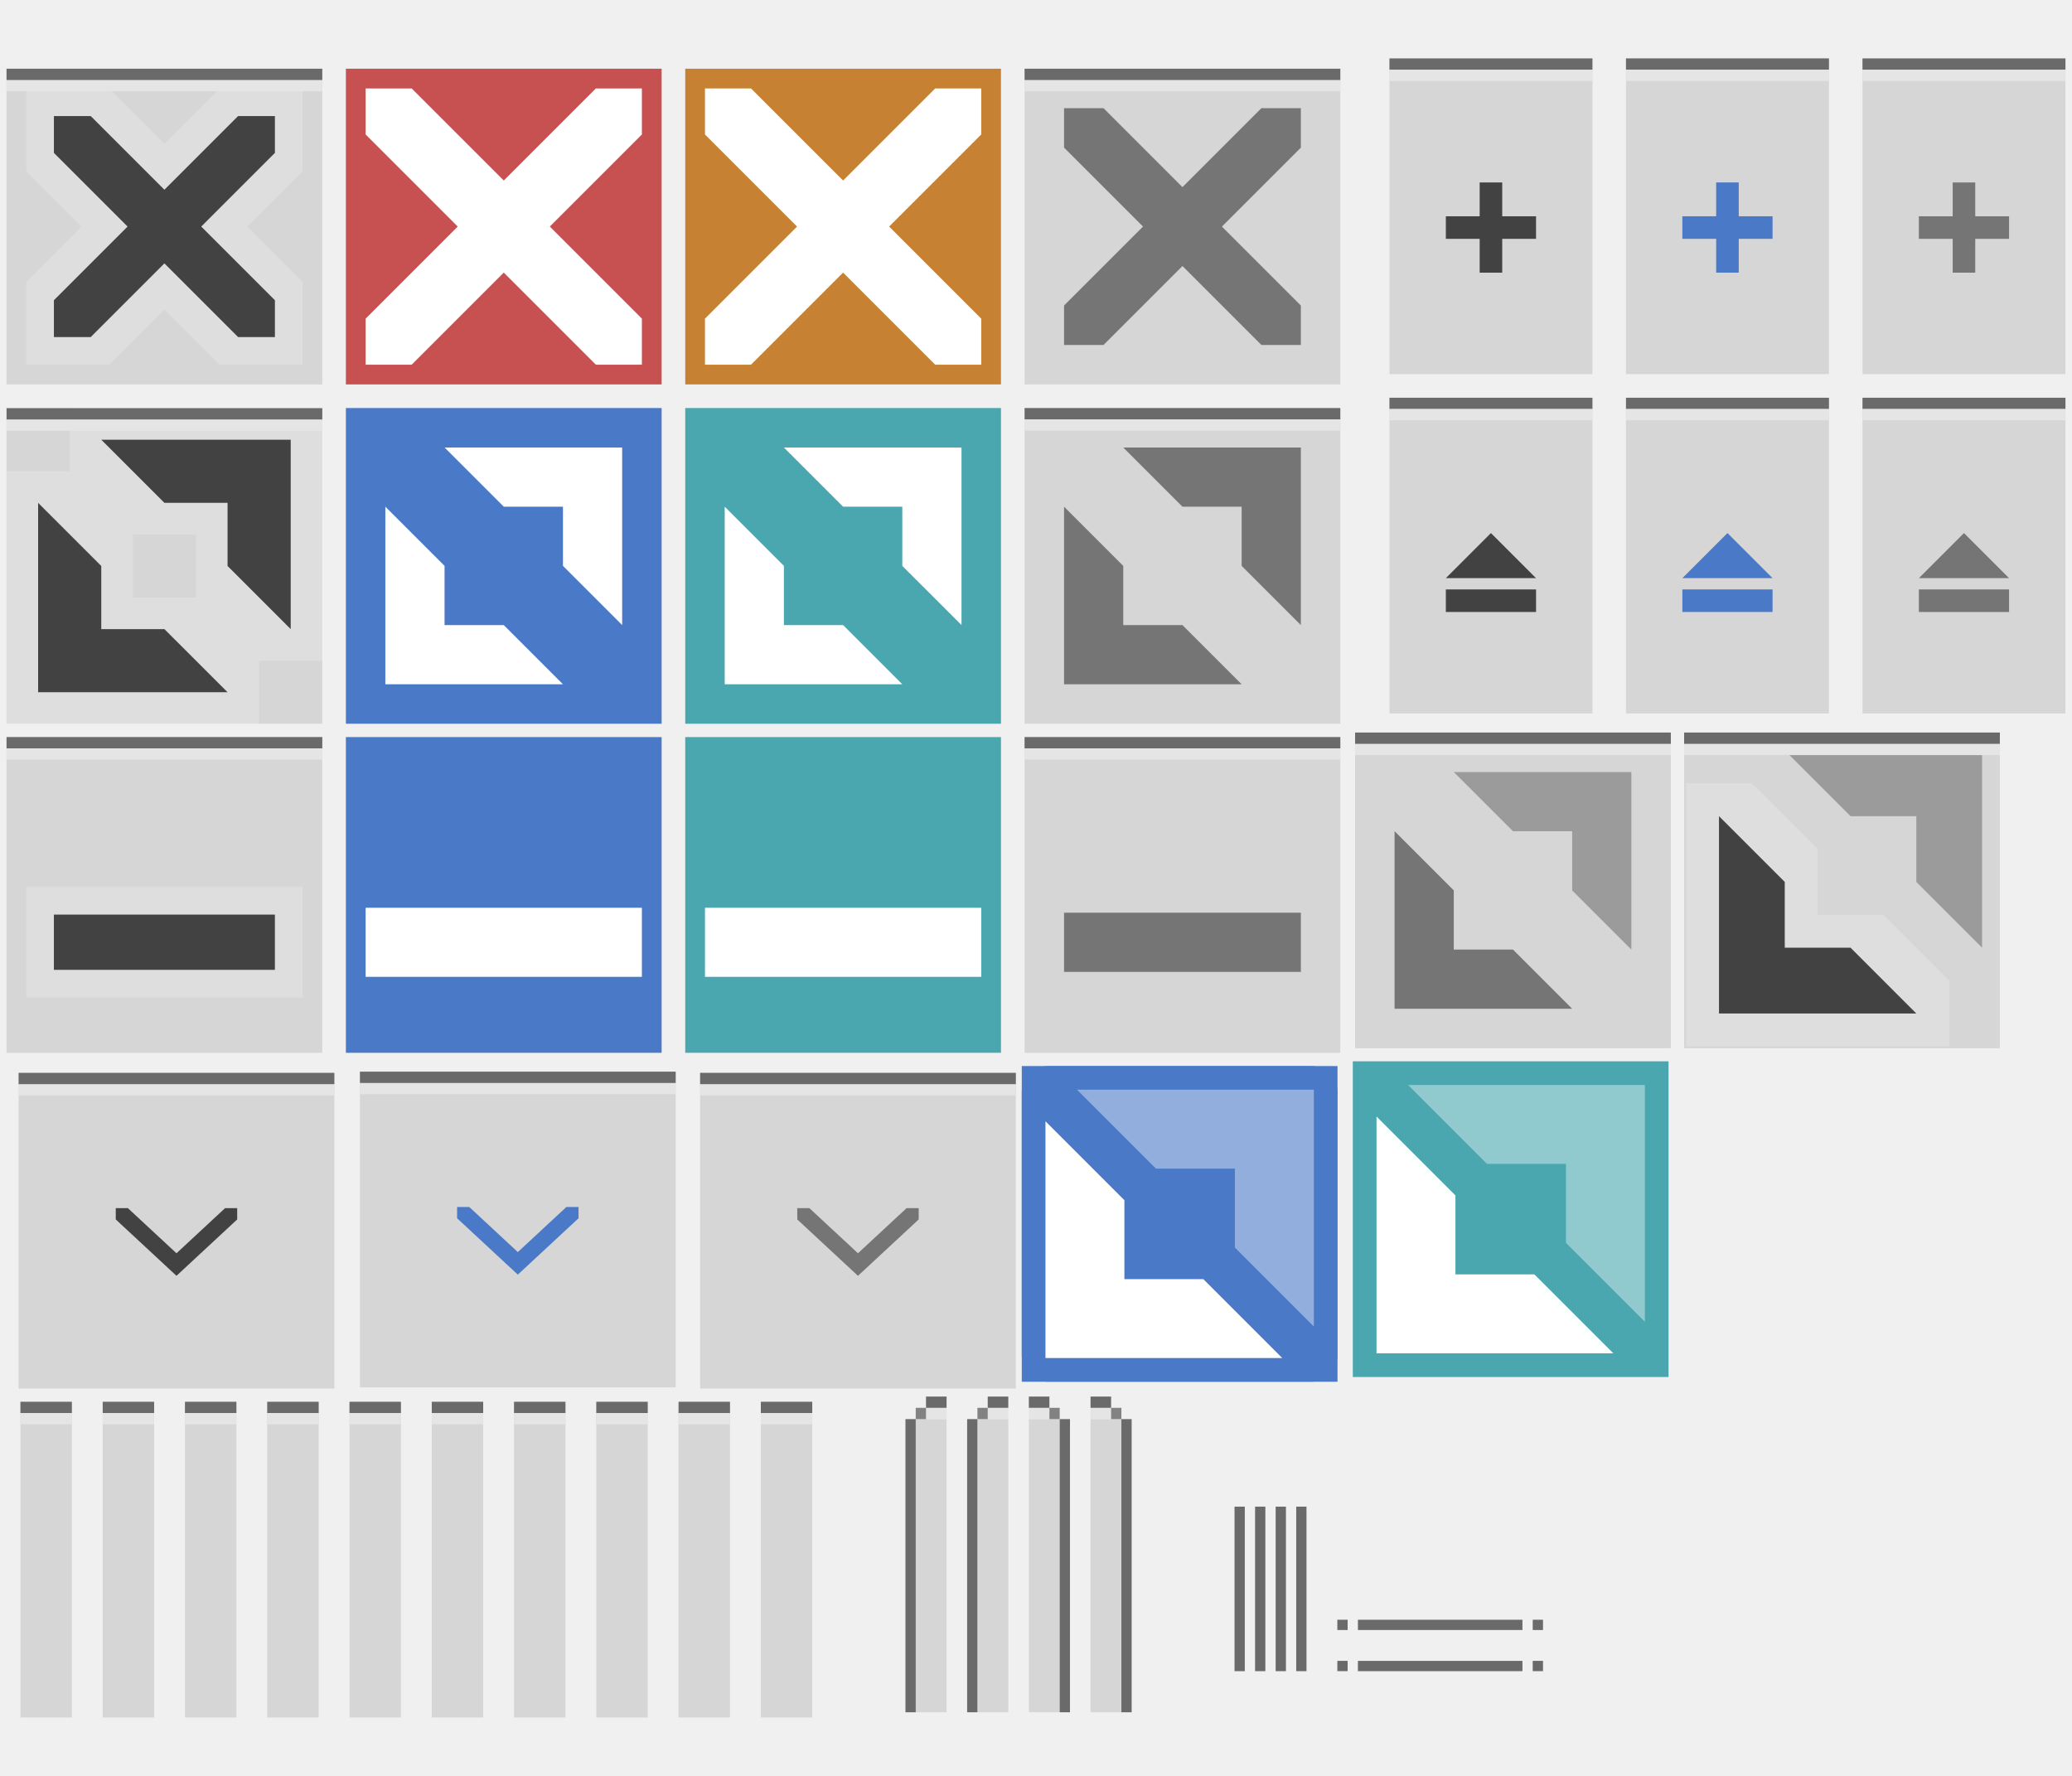
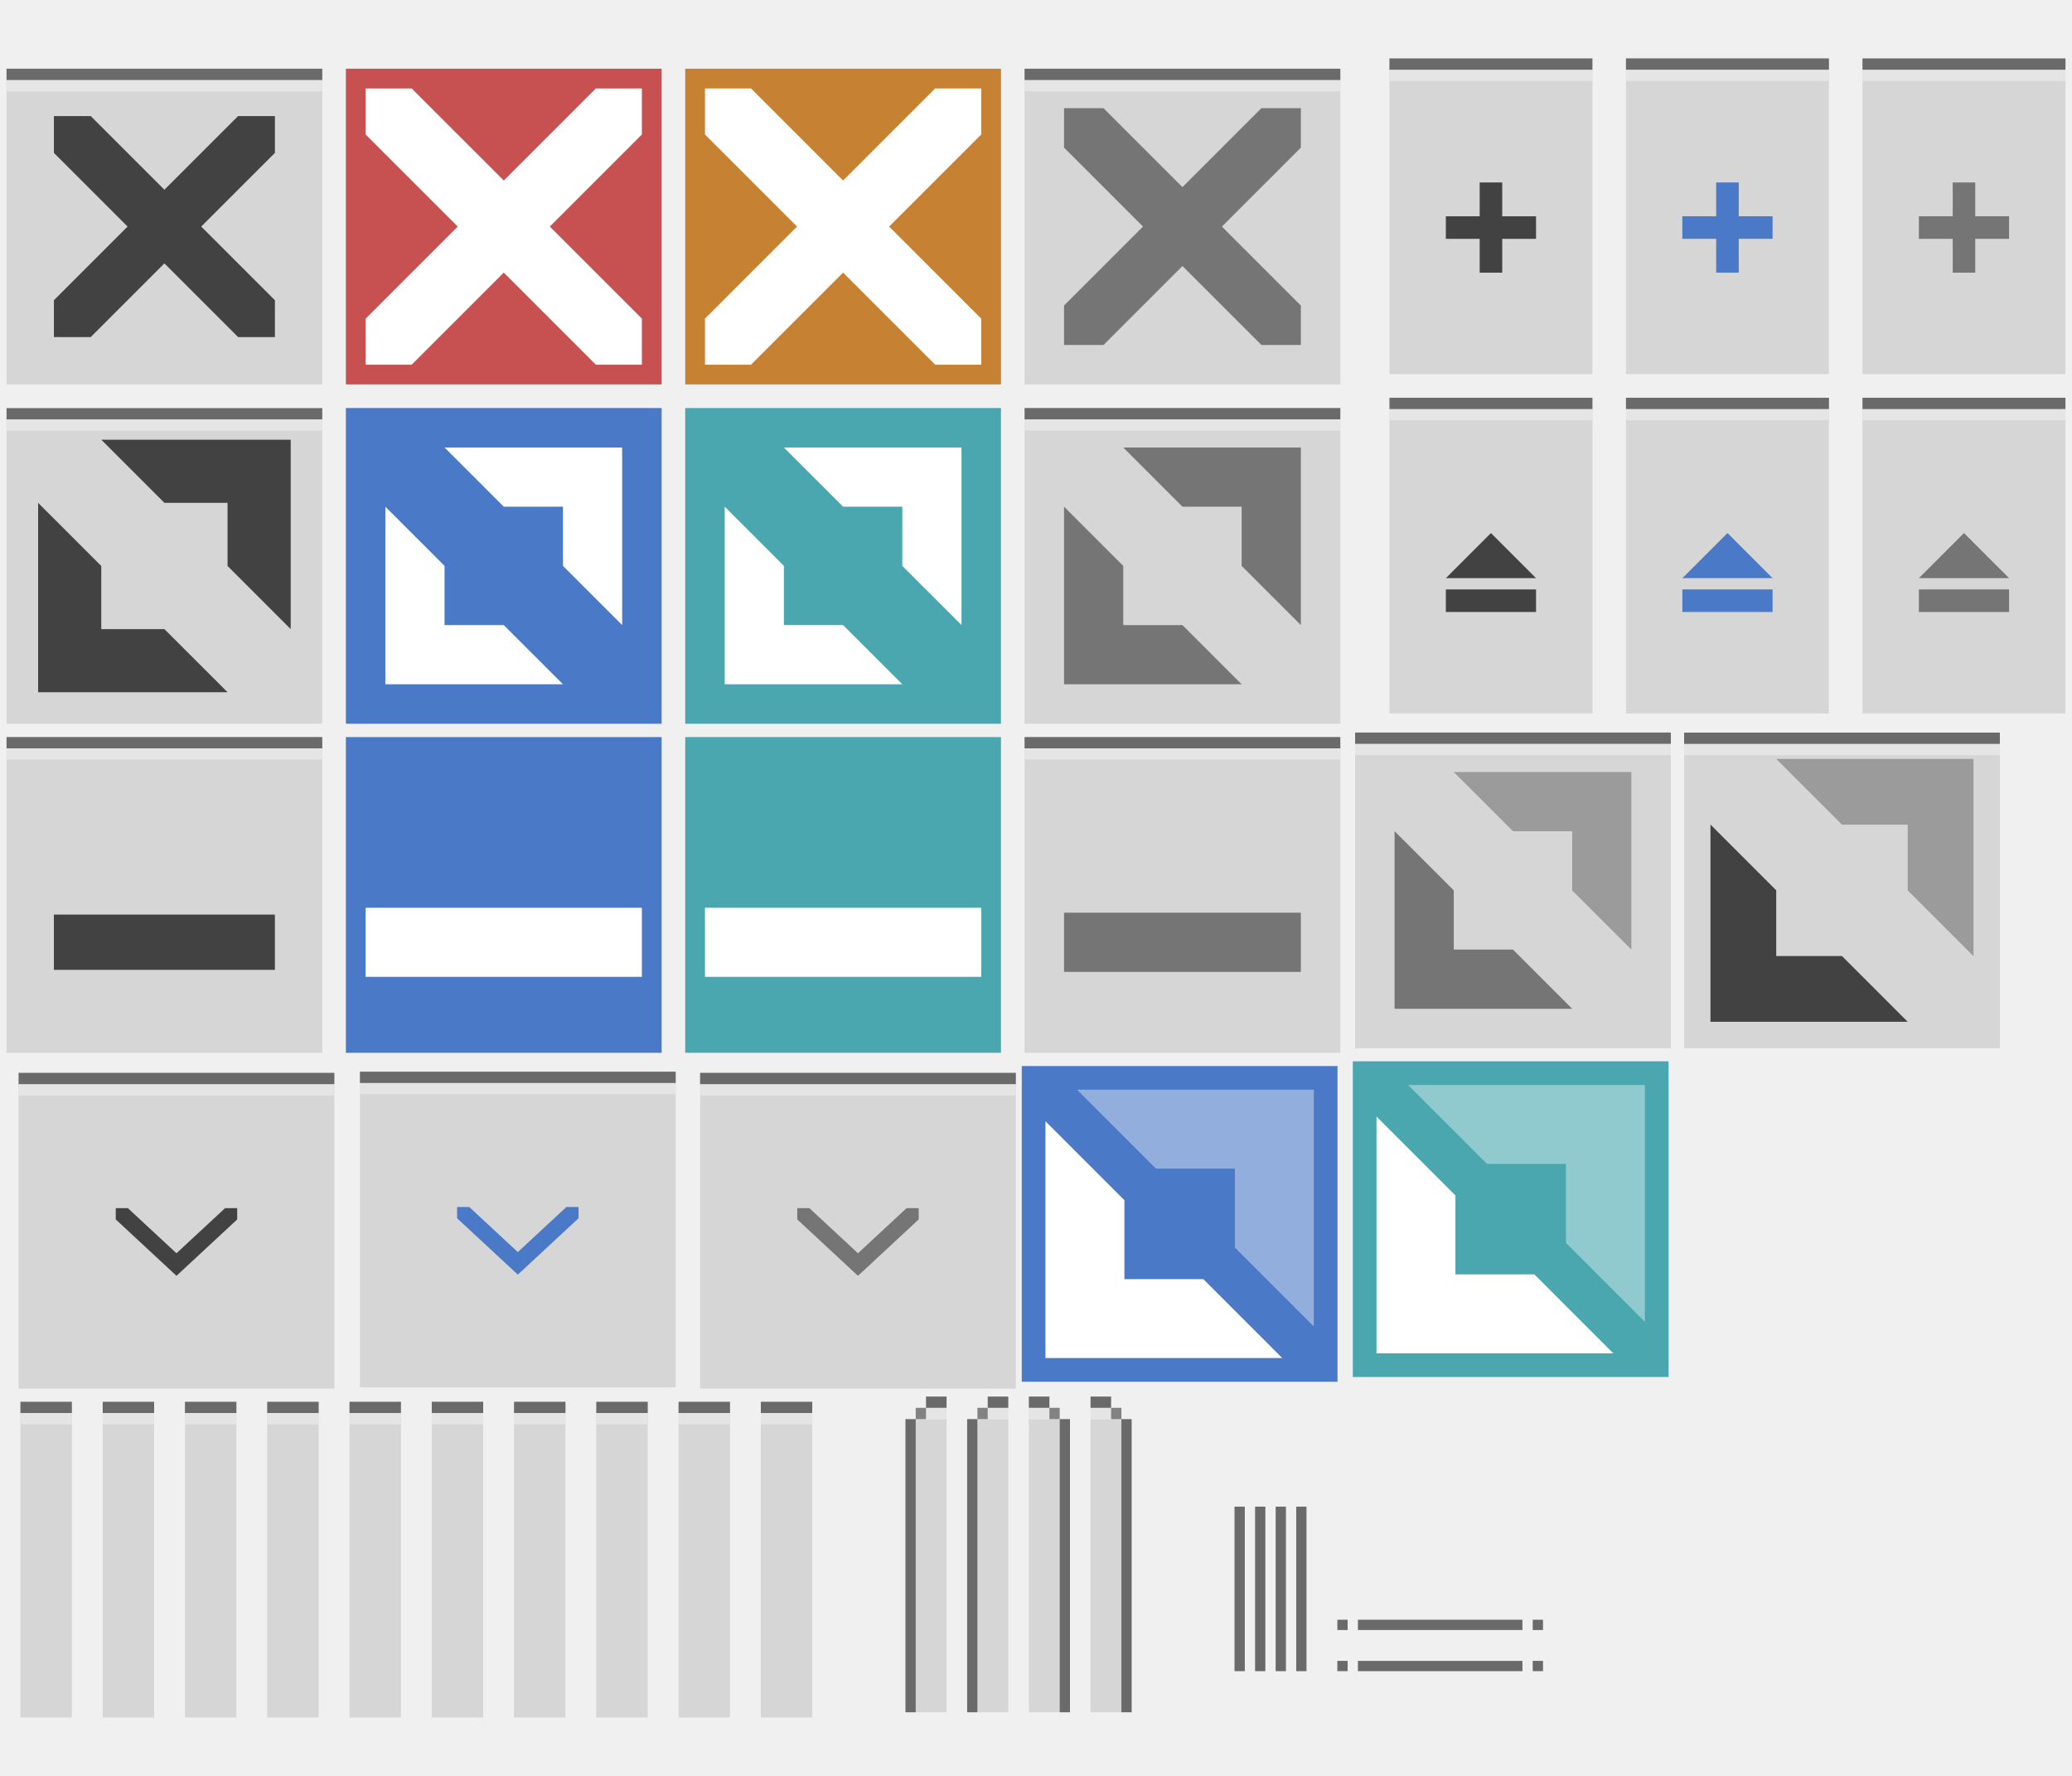
<svg xmlns="http://www.w3.org/2000/svg" id="svg2" version="1.1" viewBox="0 0 210 180">
  <rect fill="#6a6a6a" height="16.676" id="right-active" stroke-linejoin="round" stroke-width="1.042" transform="scale(-1,1)" width="1.042" x="-130.331" y="152.71" />
  <rect fill="#6a6a6a" height="16.676" id="right-inactive" stroke-linejoin="round" stroke-width="1.042" transform="scale(-1,1)" width="1.042" x="-132.415" y="152.71" />
  <rect fill="#6a6a6a" height="16.676" id="bottom-inactive" stroke-linejoin="round" stroke-width="0.602" transform="matrix(0,-1,-1,0,0,0)" width="1.042" x="-169.386" y="-154.302" />
  <rect fill="#6a6a6a" height="16.676" id="left-active" stroke-linejoin="round" stroke-width="1.042" transform="scale(-1,1)" width="1.042" x="-126.162" y="152.71" />
  <rect fill="#6a6a6a" height="16.676" id="left-inactive" stroke-linejoin="round" stroke-width="1.042" transform="scale(-1,1)" width="1.042" x="-128.246" y="152.71" />
  <rect fill="#6a6a6a" height="16.676" id="bottom-active" stroke-linejoin="round" stroke-width="0.602" transform="matrix(0,-1,-1,0,0,0)" width="1.042" x="-165.216" y="-154.302" />
  <rect fill="#6a6a6a" height="1.042" id="bottom-left-active" stroke-opacity="0.063" stroke-width="1.042" width="1.042" x="135.542" y="164.174" />
  <rect fill="#6a6a6a" height="1.042" id="bottom-left-inactive" stroke-opacity="0.063" stroke-width="1.042" width="1.042" x="135.542" y="168.342" />
  <rect fill="#6a6a6a" height="1.042" id="bottom-right-active" stroke-opacity="0.063" stroke-width="1.042" width="1.042" x="155.344" y="164.174" />
  <rect fill="#6a6a6a" height="1.042" id="bottom-right-inactive" stroke-opacity="0.063" stroke-width="1.042" width="1.042" x="155.344" y="168.342" />
-   <g id="close-prelight" transform="matrix(1.6 0 0 1.59999 -32.1437 -892.81)">
+   <g id="close-prelight" transform="matrix(1.6,0,0,1.59999,-32.1437,-892.81)">
    <rect fill="#c75050" height="20" id="rect1206" width="20" x="42" y="562.362" />
    <path d="m43.25 563.612v2.917l5.833 5.833-5.833 5.833v2.917h2.917l5.833-5.833 5.833 5.833h2.917v-2.917l-5.833-5.833 5.833-5.833v-2.917h-2.917l-5.833 5.833-5.833-5.833z" fill="#fff" id="path1078" stroke-width="2.188" />
  </g>
-   <g id="close-active" transform="matrix(1.6 0 0 1.6 -13.7371 -892.814)">
+   <g id="close-active" transform="matrix(1.6,0,0,1.6,-13.7371,-892.814)">
    <rect fill="#d6d6d6" height="20" id="rect1170" width="20" x="9" y="562.362" />
-     <g id="titlebutton-close" transform="matrix(1.75,0,0,1.75,-334.5,-775.772)">
-       <path d="m197 765.362v3l2 2-2 2v3h3l2-2 2 2h3v-3l-2-2 2-2v-3h-3l-2 2-2-2z" fill="#fff" fill-opacity="0.196" fill-rule="evenodd" id="path4463" stroke-width="1px" />
-       <path d="m198 766.362v1.333l2.667 2.667-2.667 2.667v1.333h1.333l2.667-2.667 2.667 2.667h1.333v-1.333l-2.667-2.667 2.667-2.667v-1.333h-1.333l-2.667 2.667-2.667-2.667z" fill="#424242" id="path4359" />
-     </g>
    <g id="g4751" stroke-opacity="0.125">
      <rect fill="#e5e5e5" height="0.714" id="rect6450-3" stroke-width="2.182" width="20" x="9" y="563.076" />
      <rect fill="#6a6a6a" height="0.714" id="rect6452-6" stroke-width="2.182" width="20" x="9" y="562.362" />
    </g>
-   </g>
-   <g id="maximize-active" transform="matrix(1.59995 0 0 1.59972 -13.7367 -911.049)">
+     <g id="titlebutton-close" transform="matrix(1.75,0,0,1.75,-334.5,-775.772)">
+       <path d="m198 766.362v1.333l2.667 2.667-2.667 2.667v1.333h1.333l2.667-2.667 2.667 2.667h1.333v-1.333l-2.667-2.667 2.667-2.667v-1.333h-1.333l-2.667 2.667-2.667-2.667z" fill="#424242" id="path4359" />
+     </g>
+   </g>
+   <g id="maximize-active" transform="matrix(1.59995,0,0,1.59972,-13.7367,-911.049)">
    <rect fill="#d6d6d6" height="20" id="rect1127" width="20" x="9" y="595.362" />
+     <g id="g4757" stroke-opacity="0.125" stroke-width="2.182" transform="matrix(1,0,0,1.00001,-1.90735e-6,32.9966)">
+       <rect fill="#6a6a6a" height="0.714" id="rect4755" width="20" x="9.001" y="562.365" />
+       <rect fill="#e5e5e5" height="0.714" id="rect4753" width="20" x="9.001" y="563.08" />
+     </g>
    <g fill-rule="evenodd" id="titlebutton-maximize" stroke-width="1px" transform="matrix(2.00002,0,0,2.00002,-337.003,-935.374)">
-       <path d="m175 765.362v2h-2v8h8v-2h2v-8zm2 4h2v2h-2z" fill="#fff" fill-opacity="0.196" id="path6131" />
      <path d="m176 766.362 2 2h2v2l2 2v-6zm-2 2v6h6l-2-2h-2v-2z" fill="#424242" id="path5239" />
-     </g>
-     <g id="g4757" stroke-opacity="0.125" stroke-width="2.182" transform="matrix(1,0,0,1.00001,-1.90735e-6,32.9966)">
-       <rect fill="#e5e5e5" height="0.714" id="rect4753" width="20" x="9.001" y="563.08" />
-       <rect fill="#6a6a6a" height="0.714" id="rect4755" width="20" x="9.001" y="562.365" />
    </g>
  </g>
  <g id="maximize-prelight" transform="matrix(1.6 0 0 1.59999 -32.1437 -911.216)">
    <rect fill="#4a79c7" height="20" id="rect1078" ry="2.8418e-05" width="20" x="42" y="595.362" />
    <path d="m48.25 597.862 3.75 3.75h3.75v3.75l3.75 3.75v-11.25zm-3.75 3.75v11.25h11.25l-3.75-3.75h-3.75v-3.75z" fill="#fff" fill-rule="evenodd" id="path6153" stroke-width="1.875px" />
  </g>
-   <g id="hide-active" transform="matrix(1.6 0 0 1.6 -13.7371 -929.07)">
+   <g id="hide-active" transform="matrix(1.6,0,0,1.6,-13.7371,-929.07)">
    <rect fill="#d6d6d6" height="20" id="rect1074" width="20" x="9" y="627.362" />
-     <g id="titlebutton-minimize" transform="matrix(1.75,0,0,1.75,-250.501,-713.026)">
-       <rect fill="#fff" fill-opacity="0.196" height="4" id="rect4470" width="10" x="149" y="771.362" />
-       <rect fill="#424242" height="2" id="rect4459" width="8" x="150" y="772.362" />
-     </g>
    <g id="g4757-7" stroke-opacity="0.125" transform="translate(-1.90735e-6,65)">
      <rect fill="#e5e5e5" height="0.714" id="rect4753-5" stroke-width="2.182" width="20" x="9" y="563.076" />
      <rect fill="#6a6a6a" height="0.714" id="rect4755-3" stroke-width="2.182" width="20" x="9" y="562.362" />
    </g>
+     <g id="titlebutton-minimize" transform="matrix(1.75,0,0,1.75,-250.501,-713.026)">
+       <rect fill="#424242" height="2" id="rect4459" width="8" x="150" y="772.362" />
+     </g>
  </g>
  <g id="hide-prelight" transform="matrix(1.6 0 0 1.6 -32.1437 -929.07)">
    <rect fill="#4a79c7" height="20" id="rect1098" width="20" x="42" y="627.362" />
    <rect fill="#fff" height="4.375" id="rect6149" stroke-width="2.188" width="17.5" x="43.25" y="638.175" />
  </g>
-   <g id="stick-active" transform="matrix(1.14275 0 0 1.14286 -18.0181 -631.064)">
-     <g id="g7303" stroke-linejoin="round" transform="matrix(.642857 0 0 1 154.429 -171)">
-       <rect fill="#d6d6d6" height="28" id="rect7299" width="28" x="-24" y="728.362" />
-       <rect fill="#6a6a6a" height="1" id="rect7301" width="28" x="-24" y="728.362" />
-     </g>
+   <g id="stick-active" transform="matrix(1.14275,0,0,1.14286,-18.0181,-631.064)">
+     <rect fill="#d6d6d6" height="28" id="rect7299" stroke-linejoin="round" stroke-width="0.802" width="18" x="139" y="557.362" />
    <g fill="#424242" id="g5140" stroke-linejoin="round" transform="translate(-4,3.99999)">
      <rect height="8" id="rect5123" width="2" x="151" y="564.362" />
      <rect height="8" id="rect5123-1" transform="rotate(90)" width="2" x="567.362" y="-156" />
    </g>
    <rect fill="#e5e5e5" height="1" id="rect3061" width="18" x="139" y="558.362" />
-   </g>
-   <g id="stick-pressed" transform="matrix(1.14275 0 0 1.14286 -20.3303 -631.066)">
-     <g id="g7346" stroke-linejoin="round" transform="matrix(.642857 0 0 1 177.429 -171)">
-       <rect fill="#d6d6d6" height="28" id="rect7342" width="28" x="-24" y="728.362" />
-       <rect fill="#6a6a6a" height="1" id="rect7344" width="28" x="-24" y="728.362" />
-     </g>
+     <rect fill="#6a6a6a" height="1" id="rect7301" stroke-linejoin="round" stroke-width="0.802" width="18" x="139" y="557.362" />
+   </g>
+   <g id="stick-pressed" transform="matrix(1.14275,0,0,1.14286,-20.3303,-631.066)">
+     <rect fill="#d6d6d6" height="28" id="rect7342" stroke-linejoin="round" stroke-width="0.802" width="18" x="162" y="557.362" />
    <g fill="#4a79c7" id="g5140-7" stroke-linejoin="round" transform="translate(19,3.99999)">
      <rect height="8" id="rect5123-7" width="2" x="151" y="564.362" />
      <rect height="8" id="rect5123-1-1" transform="rotate(90)" width="2" x="567.362" y="-156" />
    </g>
    <rect fill="#e5e5e5" height="1" id="rect3063" width="18" x="162" y="558.362" />
-   </g>
-   <g id="stick-inactive" transform="matrix(1.14275 0 0 1.14286 -22.6422 -631.064)">
-     <g id="g7352" stroke-linejoin="round" transform="matrix(.642857 0 0 1 200.429 -171)">
-       <rect fill="#d6d6d6" height="28" id="rect7348" width="28" x="-24" y="728.362" />
-       <rect fill="#6a6a6a" height="1" id="rect7350" width="28" x="-24" y="728.362" />
-     </g>
+     <rect fill="#6a6a6a" height="1" id="rect7344" stroke-linejoin="round" stroke-width="0.802" width="18" x="162" y="557.362" />
+   </g>
+   <g id="stick-inactive" transform="matrix(1.14275,0,0,1.14286,-22.6422,-631.064)">
+     <rect fill="#d6d6d6" height="28" id="rect7348" stroke-linejoin="round" stroke-width="0.802" width="18" x="185" y="557.362" />
    <g fill="#757575" id="g5140-1" stroke-linejoin="round" transform="translate(42,3.99999)">
      <rect height="8" id="rect5123-5" width="2" x="151" y="564.362" />
      <rect height="8" id="rect5123-1-9" transform="rotate(90)" width="2" x="567.362" y="-156" />
    </g>
    <rect fill="#e5e5e5" height="1" id="rect3065" width="18" x="185" y="558.362" />
-   </g>
-   <g id="shade-active" transform="matrix(1.14275 0 0 1.14286 -18.0177 -634.386)">
-     <g id="g7454" stroke-linejoin="round" transform="matrix(.642857 0 0 1 154.429 -138)">
-       <rect fill="#d6d6d6" height="28" id="rect7450" width="28" x="-24" y="728.362" />
-       <rect fill="#6a6a6a" height="1" id="rect7452" width="28" x="-24" y="728.362" />
-     </g>
+     <rect fill="#6a6a6a" height="1" id="rect7350" stroke-linejoin="round" stroke-width="0.802" width="18" x="185" y="557.362" />
+   </g>
+   <g id="shade-active" transform="matrix(1.14275,0,0,1.14286,-18.0177,-634.386)">
+     <rect fill="#d6d6d6" height="28" id="rect7450" stroke-linejoin="round" stroke-width="0.802" width="18" x="139" y="590.362" />
    <g fill="#424242" id="g5193" stroke-linejoin="round" transform="translate(-6,-3.26172e-5)">
      <rect height="8" id="rect5123-1-7" transform="rotate(90)" width="2" x="607.362" y="-158" />
      <path d="m154 602.362 4 4h-8z" id="rect5190" />
    </g>
    <rect fill="#e5e5e5" height="1" id="rect3067" width="18" x="139" y="591.362" />
-   </g>
-   <g id="shade-pressed" transform="matrix(1.14275 0 0 1.14286 -20.3298 -634.386)">
-     <g id="g7474" stroke-linejoin="round" transform="matrix(.642857 0 0 1 177.429 -138)">
-       <rect fill="#d6d6d6" height="28" id="rect7470" width="28" x="-24" y="728.362" />
-       <rect fill="#6a6a6a" height="1" id="rect7472" width="28" x="-24" y="728.362" />
-     </g>
+     <rect fill="#6a6a6a" height="1" id="rect7452" stroke-linejoin="round" stroke-width="0.802" width="18" x="139" y="590.362" />
+   </g>
+   <g id="shade-pressed" transform="matrix(1.14275,0,0,1.14286,-20.3298,-634.386)">
+     <rect fill="#d6d6d6" height="28" id="rect7470" stroke-linejoin="round" stroke-width="0.802" width="18" x="162" y="590.362" />
    <g fill="#4a79c7" id="g5193-7" stroke-linejoin="round" transform="translate(17,-3.26172e-5)">
      <rect height="8" id="rect5123-1-7-6" transform="rotate(90)" width="2" x="607.362" y="-158" />
      <path d="m154 602.362 4 4h-8z" id="rect5190-7" />
    </g>
    <rect fill="#e5e5e5" height="1" id="rect3069" width="18" x="162" y="591.362" />
-   </g>
-   <g id="shade-inactive" transform="matrix(1.14275 0 0 1.14286 -22.6418 -634.386)">
-     <g id="g7480" stroke-linejoin="round" transform="matrix(.642857 0 0 1 200.429 -138)">
-       <rect fill="#d6d6d6" height="28" id="rect7476" width="28" x="-24" y="728.362" />
-       <rect fill="#6a6a6a" height="1" id="rect7478" width="28" x="-24" y="728.362" />
-     </g>
+     <rect fill="#6a6a6a" height="1" id="rect7472" stroke-linejoin="round" stroke-width="0.802" width="18" x="162" y="590.362" />
+   </g>
+   <g id="shade-inactive" transform="matrix(1.14275,0,0,1.14286,-22.6418,-634.386)">
+     <rect fill="#d6d6d6" height="28" id="rect7476" stroke-linejoin="round" stroke-width="0.802" width="18" x="185" y="590.362" />
    <g fill="#757575" id="g5193-3" stroke-linejoin="round" transform="translate(40,-3.26172e-5)">
      <rect height="8" id="rect5123-1-7-65" transform="rotate(90)" width="2" x="607.362" y="-158" />
      <path d="m154 602.362 4 4h-8z" id="rect5190-6" />
    </g>
    <rect fill="#e5e5e5" height="1" id="rect3071" width="18" x="185" y="591.362" />
-   </g>
-   <g id="maximize-toggled-active" transform="matrix(1.6 0 0 1.6 25.0881 -1038.33)">
+     <rect fill="#6a6a6a" height="1" id="rect7478" stroke-linejoin="round" stroke-width="0.802" width="18" x="185" y="590.362" />
+   </g>
+   <g id="maximize-toggled-active" transform="matrix(1.6,0,0,1.6,25.0881,-1038.33)">
    <rect fill="#d6d6d6" height="20" id="rect1146" width="20" x="91" y="695.362" />
    <g fill-rule="evenodd" id="titlebutton-unmaximize" transform="matrix(7.87398,0,0,7.87432,30.7086,-1396.34)">
-       <path d="m9.26 267.102-1.058-1.058h-0.529v2.117h2.117l8e-6 -0.529-0.529-0.529h-0.529zm-1.058-1.058 1.058 1.058h-0.529v-0.529z" fill="#fff" fill-opacity="0.196" id="path1101" stroke-width=".265px" />
-       <path d="m30 54v6h6l-2-2h-2v-2z" fill="#424242" id="path1103" stroke-width="1px" transform="matrix(.264583 0 0 .264583 0 252.021)" />
-       <path d="m10.054 267.367v-1.587h-1.587l0.529 0.529h0.529v0.529z" fill="#424242" fill-opacity="0.392" id="path1130" stroke-width=".265px" />
-     </g>
-     <g id="g4757-7-2" stroke-opacity="0.125" transform="matrix(1,0,0,1.00002,82,132.989)">
-       <rect fill="#e5e5e5" height="0.714" id="rect4753-5-61" stroke-width="2.182" width="20" x="9" y="563.076" />
-       <rect fill="#6a6a6a" height="0.714" id="rect4755-3-8" stroke-width="2.182" width="20" x="9" y="562.362" />
-     </g>
-   </g>
-   <g id="maximize-toggled-prelight" transform="matrix(1.6 0 0 1.59999 -94.8417 -1004.52)">
-     <g id="g1026" transform="translate(-44,-96.9999)">
-       <rect fill="#4a90d9" height="20" id="rect1022" ry="1.667" width="20" x="168" y="792.362" />
-       <path d="m176 798.362 2 2h2v2l2 2v-6zm-2 2v6h6l-2-2h-2v-2z" fill="#fff" fill-rule="evenodd" id="path1024" stroke-width="1px" />
-     </g>
+       <path d="m7.869 266.376v1.587h1.587l-0.529-0.529h-0.529v-0.529z" fill="#424242" id="path1103" stroke-width=".265px" />
+       <path d="m9.985 267.435v-1.587h-1.587l0.529 0.529h0.529v0.529z" fill="#424242" fill-opacity="0.392" id="path1130" stroke-width=".265px" />
+       <g id="g4757-7-2" stroke-opacity="0.125" transform="matrix(.127001 0 0 .126974 6.51404 194.231)">
+         <rect fill="#e5e5e5" height="0.714" id="rect4753-5-61" stroke-width="2.182" width="20" x="9" y="563.076" />
+         <rect fill="#6a6a6a" height="0.714" id="rect4755-3-8" stroke-width="2.182" width="20" x="9" y="562.362" />
+       </g>
+     </g>
+   </g>
+   <g id="maximize-toggled-prelight" transform="matrix(1.6,0,0,1.59999,-94.8417,-1004.52)">
    <rect fill="#4a79c7" height="20" id="rect1181" width="20" x="124" y="695.362" />
    <g fill="#fff" fill-rule="evenodd" id="titlebutton-unmaximize-hover" stroke-width=".661px" transform="matrix(3.77953,0,0,3.77953,100,-325.158)">
      <path d="m6.747 270.938v3.969h3.969l-1.323-1.323h-1.323v-1.323z" id="path1134" />
      <path d="m11.245 274.378v-3.969h-3.969l1.323 1.323h1.323v1.323z" fill-opacity="0.392" id="path1136" />
    </g>
  </g>
  <g id="title-1-active" transform="matrix(1.04222 0 0 1.14286 -3.13942 -645.761)">
    <rect fill="#d6d6d6" height="28" id="rect7153" stroke-linejoin="round" stroke-width="0.423" width="5" x="5" y="689.362" />
    <rect fill="#6a6a6a" height="1" id="rect7155" stroke-linejoin="round" stroke-width="0.423" width="5" x="5" y="689.362" />
    <rect fill="#e5e5e5" height="1" id="rect3262" width="5" x="5" y="690.362" />
  </g>
  <g id="title-2-active" transform="matrix(1.04222 0 0 1.14286 -3.13942 -645.761)">
    <rect fill="#d6d6d6" height="28" id="rect7213" stroke-linejoin="round" stroke-width="0.423" width="5" x="13" y="689.362" />
    <rect fill="#6a6a6a" height="1" id="rect7215" stroke-linejoin="round" stroke-width="0.423" width="5" x="13" y="689.362" />
    <rect fill="#e5e5e5" height="1" id="rect3264" width="5" x="13" y="690.362" />
  </g>
  <g id="title-3-active" transform="matrix(1.04222 0 0 1.14286 -3.13942 -645.761)">
    <rect fill="#d6d6d6" height="28" id="rect7219" stroke-linejoin="round" stroke-width="0.423" width="5" x="21" y="689.362" />
    <rect fill="#6a6a6a" height="1" id="rect7221" stroke-linejoin="round" stroke-width="0.423" width="5" x="21" y="689.362" />
    <rect fill="#e5e5e5" height="1" id="rect3266" width="5" x="21" y="690.362" />
  </g>
  <g id="title-4-active" transform="matrix(1.04222 0 0 1.14286 -3.13942 -645.761)">
    <rect fill="#d6d6d6" height="28" id="rect7225" stroke-linejoin="round" stroke-width="0.423" width="5" x="29" y="689.362" />
    <rect fill="#6a6a6a" height="1" id="rect7227" stroke-linejoin="round" stroke-width="0.423" width="5" x="29" y="689.362" />
    <rect fill="#e5e5e5" height="1" id="rect3268" width="5" x="29" y="690.362" />
  </g>
  <g id="title-5-active" transform="matrix(1.04222 0 0 1.14286 -3.13942 -645.761)">
    <rect fill="#d6d6d6" height="28" id="rect7231" stroke-linejoin="round" stroke-width="0.423" width="5" x="37" y="689.362" />
    <rect fill="#6a6a6a" height="1" id="rect7233" stroke-linejoin="round" stroke-width="0.423" width="5" x="37" y="689.362" />
    <rect fill="#e5e5e5" height="1" id="rect3270" width="5" x="37" y="690.362" />
  </g>
  <g id="title-1-inactive" transform="matrix(1.04222 0 0 1.14286 -3.13942 -645.761)">
    <rect fill="#d6d6d6" height="28" id="rect7237" stroke-linejoin="round" stroke-width="0.423" width="5" x="45" y="689.362" />
    <rect fill="#6a6a6a" height="1" id="rect7239" stroke-linejoin="round" stroke-width="0.423" width="5" x="45" y="689.362" />
    <rect fill="#e5e5e5" height="1" id="rect3272" width="5" x="45" y="690.362" />
  </g>
  <g id="title-2-inactive" transform="matrix(1.04222 0 0 1.14286 -3.13942 -645.761)">
    <rect fill="#d6d6d6" height="28" id="sdfg" stroke-linejoin="round" stroke-width="0.423" width="5" x="53" y="689.362" />
    <rect fill="#6a6a6a" height="1" id="rect7245" stroke-linejoin="round" stroke-width="0.423" width="5" x="53" y="689.362" />
    <rect fill="#e5e5e5" height="1" id="rect3274" width="5" x="53" y="690.362" />
  </g>
  <g id="title-3-inactive" transform="matrix(1.04222 0 0 1.14286 -3.13942 -645.761)">
    <rect fill="#d6d6d6" height="28" id="rect7249" stroke-linejoin="round" stroke-width="0.423" width="5" x="61" y="689.362" />
    <rect fill="#6a6a6a" height="1" id="rect7251" stroke-linejoin="round" stroke-width="0.423" width="5" x="61" y="689.362" />
    <rect fill="#e5e5e5" height="1" id="rect3276" width="5" x="61" y="690.362" />
  </g>
  <g id="title-4-inactive" transform="matrix(1.04222 0 0 1.14286 -3.13942 -645.761)">
    <rect fill="#d6d6d6" height="28" id="rect7255" stroke-linejoin="round" stroke-width="0.423" width="5" x="69" y="689.362" />
    <rect fill="#6a6a6a" height="1" id="rect7257" stroke-linejoin="round" stroke-width="0.423" width="5" x="69" y="689.362" />
    <rect fill="#e5e5e5" height="1" id="rect3278" width="5" x="69" y="690.362" />
  </g>
  <g id="title-5-inactive" transform="matrix(1.04222 0 0 1.14286 -3.13942 -645.761)">
    <rect fill="#d6d6d6" height="28" id="rect7261" stroke-linejoin="round" stroke-width="0.423" width="5" x="77" y="689.362" />
    <rect fill="#6a6a6a" height="1" id="rect7263" stroke-linejoin="round" stroke-width="0.423" width="5" x="77" y="689.362" />
    <rect fill="#e5e5e5" height="1" id="rect3280" width="5" x="77" y="690.362" />
  </g>
  <g id="top-right-active" transform="matrix(1.04222 0 0 1.14286 104.275 -688.578)">
    <rect fill="#d6d6d6" height="26" id="rect4007" stroke-width="1.041" width="3" y="728.362" />
    <rect fill="#e5e5e5" height="1" id="rect4009" width="2" y="727.362" />
    <rect fill="#828282" height="1" id="rect4011" width="1" x="2" y="727.362" />
    <rect fill="#6a6a6a" height="1" id="rect4013" width="2" y="726.362" />
    <rect fill="#6a6a6a" height="26" id="rect4015" stroke-width="1.041" width="1" x="3" y="728.362" />
  </g>
  <g id="top-right-inactive" transform="matrix(1.04222 0 0 1.14286 110.528 -688.578)">
    <rect fill="#d6d6d6" height="26" id="rect4036" stroke-width="1.041" width="3" y="728.362" />
    <rect fill="#e5e5e5" height="1" id="rect4038" width="2" y="727.362" />
    <rect fill="#828282" height="1" id="rect4040" width="1" x="2" y="727.362" />
    <rect fill="#6a6a6a" height="1" id="rect4042" width="2" y="726.362" />
    <rect fill="#6a6a6a" height="26" id="rect4044" stroke-width="1.041" width="1" x="3" y="728.362" />
  </g>
  <g id="top-left-inactive" transform="matrix(-1.04222 0 0 1.14286 102.191 -688.578)">
    <rect fill="#d6d6d6" height="26" id="rect4048" stroke-width="1.041" width="3" y="728.362" />
    <rect fill="#e5e5e5" height="1" id="rect4050" width="2" y="727.362" />
    <rect fill="#828282" height="1" id="rect4052" width="1" x="2" y="727.362" />
    <rect fill="#6a6a6a" height="1" id="rect4054" width="2" y="726.362" />
    <rect fill="#6a6a6a" height="26" id="rect4056" stroke-width="1.041" width="1" x="3" y="728.362" />
  </g>
-   <g id="top-left-active" transform="matrix(-1.04222 0 0 1.14286 95.9369 -688.578)">
+   <g id="top-left-active" transform="matrix(-1.04222,0,0,1.14286,95.9369,-688.578)">
    <rect fill="#d6d6d6" height="26" id="rect4060" stroke-width="1.041" width="3" y="728.362" />
    <rect fill="#e5e5e5" height="1" id="rect4062" width="2" y="727.362" />
    <rect fill="#828282" height="1" id="rect4064" width="1" x="2" y="727.362" />
    <rect fill="#6a6a6a" height="1" id="rect4066" width="2" y="726.362" />
    <rect fill="#6a6a6a" height="26" id="rect4068" stroke-width="1.041" width="1" x="3" y="728.362" />
  </g>
  <g id="maximize-pressed" transform="matrix(1.6 0 0 1.59999 2.24971 -911.216)">
    <rect fill="#4aa7af" height="20" id="rect1139" ry="2.8418e-05" width="20" x="42" y="595.362" />
    <path d="m48.25 597.862 3.75 3.75h3.75v3.75l3.75 3.75v-11.25zm-3.75 3.75v11.25h11.25l-3.75-3.75h-3.75v-3.75z" fill="#fff" fill-rule="evenodd" id="path1143" stroke-width="1.875px" />
  </g>
-   <g id="maximize-inactive" transform="matrix(1.6 0 0 1.59999 89.4432 -911.216)">
+   <g id="maximize-inactive" transform="matrix(1.6,0,0,1.59999,89.4432,-911.216)">
    <rect fill="#d6d6d6" height="20" id="rect1149" width="20" x="9" y="595.362" />
-     <g id="g1159" transform="translate(-159,-165)">
-       <rect fill-opacity="0" height="20" id="rect1153" ry="1.667" width="20" x="168" y="760.362" />
-       <path d="m174.25 762.862 3.75 3.75h3.75v3.75l3.75 3.75v-11.25zm-3.75 3.75v11.25h11.25l-3.75-3.75h-3.75v-3.75z" fill="#757575" fill-rule="evenodd" id="path1157" stroke-width="1.875px" />
-     </g>
-     <g id="g4757-7-9" stroke-opacity="0.125" transform="matrix(1,0,0,1.00001,-1.90735e-6,32.9966)">
-       <rect fill="#e5e5e5" height="0.714" id="rect4753-5-1" stroke-width="2.182" width="20" x="9" y="563.076" />
-       <rect fill="#6a6a6a" height="0.714" id="rect4755-3-27" stroke-width="2.182" width="20" x="9" y="562.362" />
-     </g>
-   </g>
-   <g id="close-inactive" transform="matrix(1.6 0 0 1.6 89.4432 -892.814)">
+     <rect fill-opacity="0" height="20" id="rect1153" ry="1.667" width="20" x="9" y="595.362" />
+     <path d="m15.25 597.862 3.75 3.75h3.75v3.75l3.75 3.75v-11.25zm-3.75 3.75v11.25h11.25l-3.75-3.75h-3.75v-3.75z" fill="#757575" fill-rule="evenodd" id="path1157" stroke-width="1.875px" />
+     <rect fill="#e5e5e5" height="0.714" id="rect4753-5-1" stroke-opacity="0.125" stroke-width="2.182" width="20" x="9" y="596.078" />
+     <rect fill="#6a6a6a" height="0.714" id="rect4755-3-27" stroke-opacity="0.125" stroke-width="2.182" width="20" x="9" y="595.364" />
+   </g>
+   <g id="close-inactive" transform="matrix(1.6,0,0,1.6,89.4432,-892.814)">
    <rect fill="#d6d6d6" height="20" id="rect1182" width="20" x="9" y="562.362" />
-     <g id="g1190" transform="translate(-183,-198)">
-       <rect fill-opacity="0" height="20" id="rect1184" ry="1.667" width="20" x="192" y="760.362" />
-       <path d="m194.5 762.862v2.5l5 5-5 5v2.5h2.5l5-5 5 5h2.5v-2.5l-5-5 5-5v-2.5h-2.5l-5 5-5-5z" fill="#757575" id="path1188" stroke-width="1.875" />
-     </g>
-     <g id="g4757-7-5" stroke-opacity="0.125" transform="translate(-1.90735e-6)">
-       <rect fill="#e5e5e5" height="0.714" id="rect4753-5-6" stroke-width="2.182" width="20" x="9" y="563.076" />
-       <rect fill="#6a6a6a" height="0.714" id="rect4755-3-2" stroke-width="2.182" width="20" x="9" y="562.362" />
-     </g>
+     <rect fill-opacity="0" height="20" id="rect1184" ry="1.667" width="20" x="9" y="562.362" />
+     <path d="m11.5 564.862v2.5l5 5-5 5v2.5h2.5l5-5 5 5h2.5v-2.5l-5-5 5-5v-2.5h-2.5l-5 5-5-5z" fill="#757575" id="path1188" stroke-width="1.875" />
+     <rect fill="#e5e5e5" height="0.714" id="rect4753-5-6" stroke-opacity="0.125" stroke-width="2.182" width="20" x="9" y="563.076" />
+     <rect fill="#6a6a6a" height="0.714" id="rect4755-3-2" stroke-opacity="0.125" stroke-width="2.182" width="20" x="9" y="562.362" />
  </g>
  <g id="close-pressed" transform="matrix(1.6 0 0 1.59999 2.24971 -892.81)">
    <rect fill="#c78132" height="20" id="rect1217" width="20" x="42" y="562.362" />
    <path d="m43.25 563.612v2.917l5.833 5.833-5.833 5.833v2.917h2.917l5.833-5.833 5.833 5.833h2.917v-2.917l-5.833-5.833 5.833-5.833v-2.917h-2.917l-5.833 5.833-5.833-5.833z" fill="#fff" id="path1221" stroke-width="2.188" />
  </g>
  <g id="hide-pressed" transform="matrix(1.6 0 0 1.6 2.24971 -929.07)">
    <rect fill="#4aa7af" height="20" id="rect1121" width="20" x="42" y="627.362" />
    <rect fill="#fff" height="4.375" id="rect1125" stroke-width="2.188" width="17.5" x="43.25" y="638.175" />
  </g>
-   <g id="hide-inactive" transform="matrix(1.6 0 0 1.6 89.4432 -929.07)">
+   <g id="hide-inactive" transform="matrix(1.6,0,0,1.6,89.4432,-929.07)">
    <rect fill="#d6d6d6" height="20" id="rect1133" width="20" x="9" y="627.362" />
-     <g id="g1142" transform="translate(-135,-133)">
-       <rect fill-opacity="0" height="20" id="rect1135" ry="1.667" width="20" x="144" y="760.362" />
-       <rect fill="#757575" height="3.75" id="rect1140" stroke-width="1.875" width="15" x="146.5" y="771.487" />
-     </g>
-     <g id="g4757-7-0" stroke-opacity="0.125" transform="translate(-1.90735e-6,65)">
-       <rect fill="#e5e5e5" height="0.714" id="rect4753-5-9" stroke-width="2.182" width="20" x="9" y="563.076" />
-       <rect fill="#6a6a6a" height="0.714" id="rect4755-3-3" stroke-width="2.182" width="20" x="9" y="562.362" />
-     </g>
-   </g>
-   <g id="maximize-toggled-inactive" transform="matrix(1.6 0 0 1.6 -8.25888 -1038.33)">
+     <rect fill="#757575" height="3.75" id="rect1140" stroke-width="1.875" width="15" x="11.5" y="638.487" />
+     <rect fill="#e5e5e5" height="0.714" id="rect4753-5-9" stroke-opacity="0.125" stroke-width="2.182" width="20" x="9" y="628.076" />
+     <rect fill="#6a6a6a" height="0.714" id="rect4755-3-3" stroke-opacity="0.125" stroke-width="2.182" width="20" x="9" y="627.362" />
+   </g>
+   <g id="maximize-toggled-inactive" transform="matrix(1.6,0,0,1.6,-8.25888,-1038.33)">
    <rect fill="#d6d6d6" height="20" id="rect1167" width="20" x="91" y="695.362" />
-     <g fill-rule="evenodd" id="g1177" transform="matrix(7.0866,0,0,7.08697,37.2501,-1185.71)">
-       <path d="m30 54v6h6l-2-2h-2v-2z" fill="#757575" id="path1173" stroke-width="1px" transform="matrix(.264583 0 0 .264583 0 252.021)" />
-       <path d="m10.054 267.367v-1.587h-1.587l0.529 0.529h0.529v0.529z" fill="#424242" fill-opacity="0.392" id="path1175" stroke-width=".265px" />
-     </g>
+     <path d="m93.5 701.61v11.251h11.25l-3.75-3.75h-3.75v-3.75z" fill="#757575" fill-rule="evenodd" id="path1173" stroke-width="1.875px" />
+     <path d="m108.5 709.112v-11.25h-11.25l3.75 3.75h3.75v3.75z" fill="#424242" fill-opacity="0.392" fill-rule="evenodd" id="path1175" stroke-width="1.875px" />
    <g id="g4757-7-6" stroke-opacity="0.125" transform="matrix(1,0,0,1.00002,82,132.989)">
      <rect fill="#e5e5e5" height="0.714" id="rect4753-5-0" stroke-width="2.182" width="20" x="9" y="563.076" />
      <rect fill="#6a6a6a" height="0.714" id="rect4755-3-6" stroke-width="2.182" width="20" x="9" y="562.362" />
    </g>
  </g>
-   <g id="maximize-toggled-pressed" transform="matrix(1.6 0 0 1.59999 -61.2903 -1005)">
+   <g id="maximize-toggled-pressed" transform="matrix(1.6,0,0,1.59999,-61.2903,-1005)">
    <rect fill="#4aa7af" height="20" id="rect1218" width="20" x="124" y="695.362" />
-     <g fill="#fff" fill-rule="evenodd" id="g1226" stroke-width=".661px" transform="matrix(3.77953,0,0,3.77953,100,-325.158)">
-       <path d="m6.747 270.938v3.969h3.969l-1.323-1.323h-1.323v-1.323z" id="path1222" />
-       <path d="m11.245 274.378v-3.969h-3.969l1.323 1.323h1.323v1.323z" fill-opacity="0.392" id="path1224" />
-     </g>
-   </g>
-   <g id="menu-active" transform="matrix(1.23077 0 0 1.14285 25.2711 -812.808)">
-     <g id="g6438">
-       <path d="m-19 806.362v28h26v-28z" fill="#d6d6d6" id="path4034" stroke-linejoin="round" stroke-width="2.194" />
-       <rect fill="#e5e5e5" height="1" id="rect4036-6" stroke-opacity="0.125" stroke-width="2.944" width="26" x="-19" y="807.362" />
-       <rect fill="#6a6a6a" height="1" id="rect4038-7" stroke-opacity="0.125" stroke-width="2.944" width="26" x="-19" y="806.362" />
-     </g>
+     <path d="m125.5 698.86v15.001h15l-5-5.001h-5v-5z" fill="#fff" fill-rule="evenodd" id="path1222" stroke-width="2.5px" />
+     <path d="m142.5 711.862v-15.001h-15l5 5.001h5v5z" fill="#fff" fill-opacity="0.392" fill-rule="evenodd" id="path1224" stroke-width="2.5px" />
+   </g>
+   <g id="menu-active" transform="matrix(1.23077,0,0,1.14285,25.2711,-812.808)">
+     <path d="m-19 806.362v28h26v-28z" fill="#d6d6d6" id="path4034" stroke-linejoin="round" stroke-width="2.194" />
+     <rect fill="#e5e5e5" height="1" id="rect4036-6" stroke-opacity="0.125" stroke-width="2.944" width="26" x="-19" y="807.362" />
+     <rect fill="#6a6a6a" height="1" id="rect4038-7" stroke-opacity="0.125" stroke-width="2.944" width="26" x="-19" y="806.362" />
    <path d="m-6 824.362-1-1-2e-5 1e-4 -4-4v-1h1l4 4 4-4h1v1l-4 4-1e-5 -1e-4 -1 1v1e-4z" fill="#424242" id="path2126-6-7" stroke-width="1px" />
  </g>
-   <g id="menu-pressed" transform="matrix(1.23077 0 0 1.14285 25.4049 -812.928)">
-     <g id="g6446" transform="translate(28)">
-       <path d="m-19 806.362v28h26v-28z" fill="#d6d6d6" id="path6440" stroke-linejoin="round" stroke-width="2.194" />
-       <rect fill="#e5e5e5" height="1" id="rect6442" stroke-opacity="0.125" stroke-width="2.944" width="26" x="-19" y="807.362" />
-       <rect fill="#6a6a6a" height="1" id="rect6444" stroke-opacity="0.125" stroke-width="2.944" width="26" x="-19" y="806.362" />
-     </g>
+   <g id="menu-pressed" transform="matrix(1.23077,0,0,1.14285,25.4049,-812.928)">
+     <path d="m9 806.362v28h26v-28z" fill="#d6d6d6" id="path6440" stroke-linejoin="round" stroke-width="2.194" />
+     <rect fill="#e5e5e5" height="1" id="rect6442" stroke-opacity="0.125" stroke-width="2.944" width="26" x="9" y="807.362" />
+     <rect fill="#6a6a6a" height="1" id="rect6444" stroke-opacity="0.125" stroke-width="2.944" width="26" x="9" y="806.362" />
    <path d="m22 824.362-1-1h-2e-5l-4-4v-1h1l4 4 4-4h1v1l-4 4h-1e-5z" fill="#4a79c7" id="path4059" stroke-width="1px" />
  </g>
-   <g id="menu-inactive" transform="matrix(1.23077 0 0 1.14285 25.4184 -812.808)">
-     <g id="g6454" transform="translate(56)">
-       <path d="m-19 806.362v28h26v-28z" fill="#d6d6d6" id="path6448" stroke-linejoin="round" stroke-width="2.194" />
-       <rect fill="#e5e5e5" height="1" id="rect6450" stroke-opacity="0.125" stroke-width="2.944" width="26" x="-19" y="807.362" />
-       <rect fill="#6a6a6a" height="1" id="rect6452" stroke-opacity="0.125" stroke-width="2.944" width="26" x="-19" y="806.362" />
-     </g>
+   <g id="menu-inactive" transform="matrix(1.23077,0,0,1.14285,25.4184,-812.808)">
+     <path d="m37 806.362v28h26v-28z" fill="#d6d6d6" id="path6448" stroke-linejoin="round" stroke-width="2.194" />
+     <rect fill="#e5e5e5" height="1" id="rect6450" stroke-opacity="0.125" stroke-width="2.944" width="26" x="37" y="807.362" />
+     <rect fill="#6a6a6a" height="1" id="rect6452" stroke-opacity="0.125" stroke-width="2.944" width="26" x="37" y="806.362" />
    <path d="m50 824.362-1-1h-2e-5l-4-4v-1h1l4 4 4-4h1v1l-4 4h-1e-5z" fill="#757575" id="path4071" stroke-width="1px" />
  </g>
</svg>
